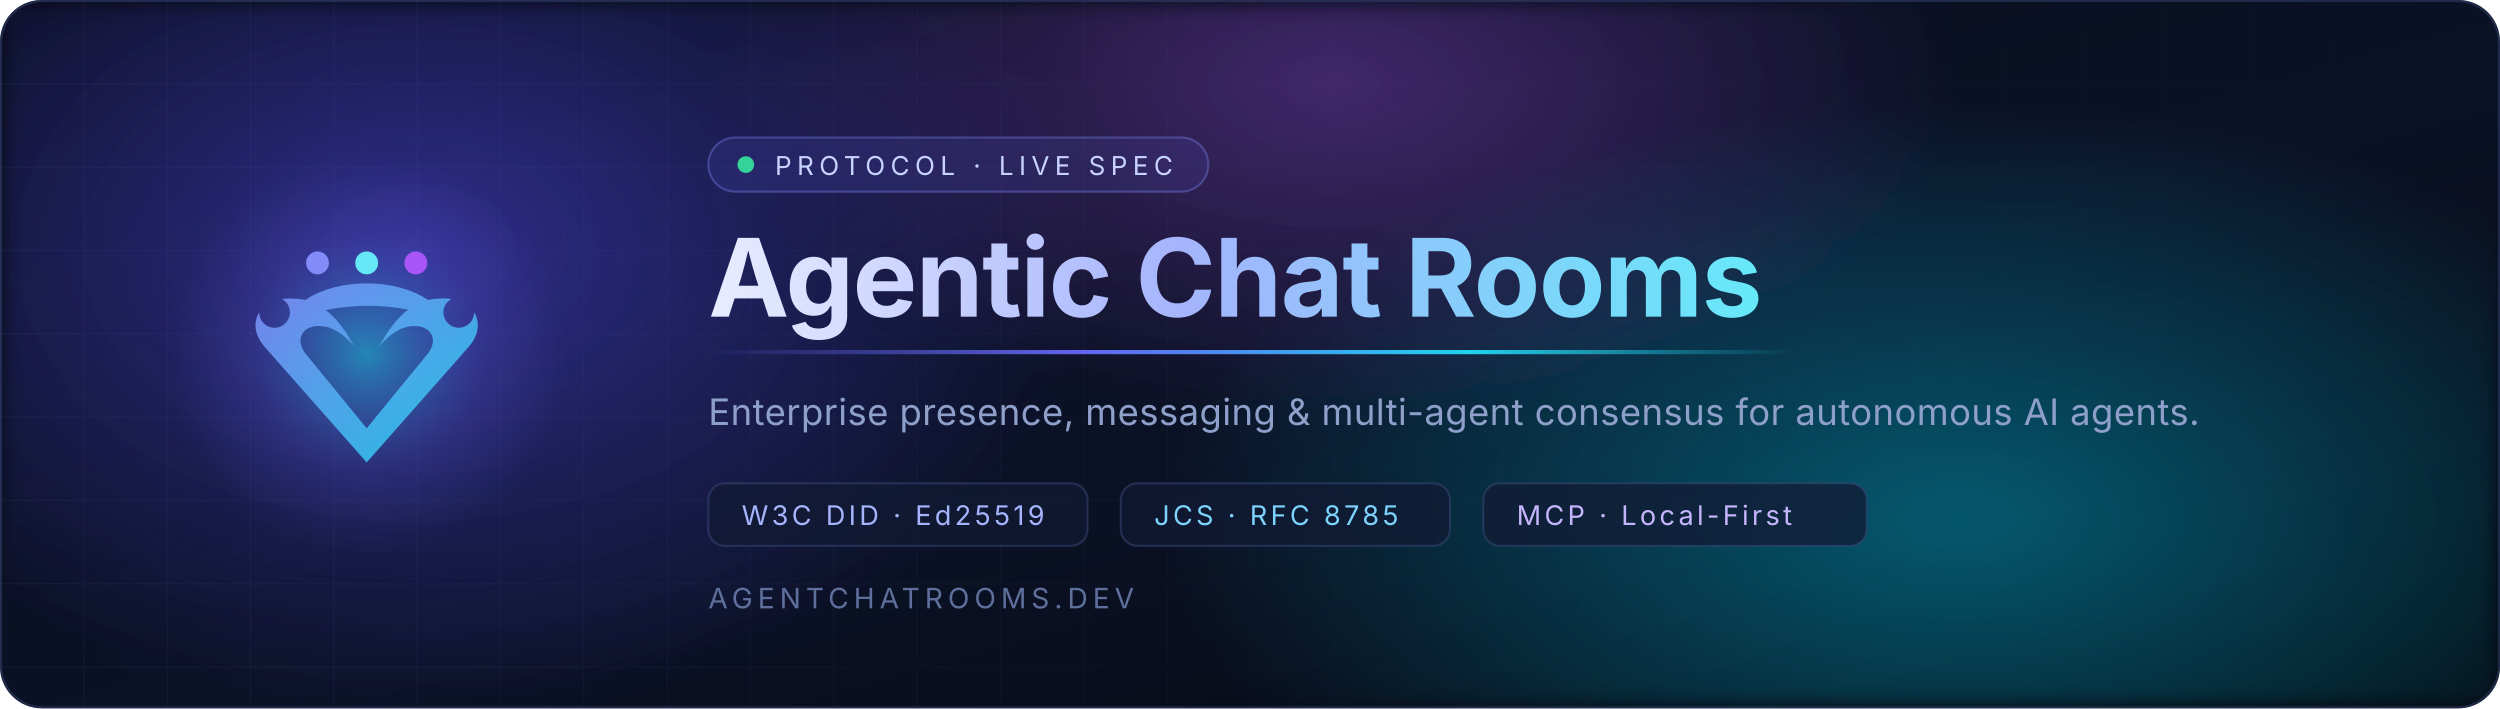
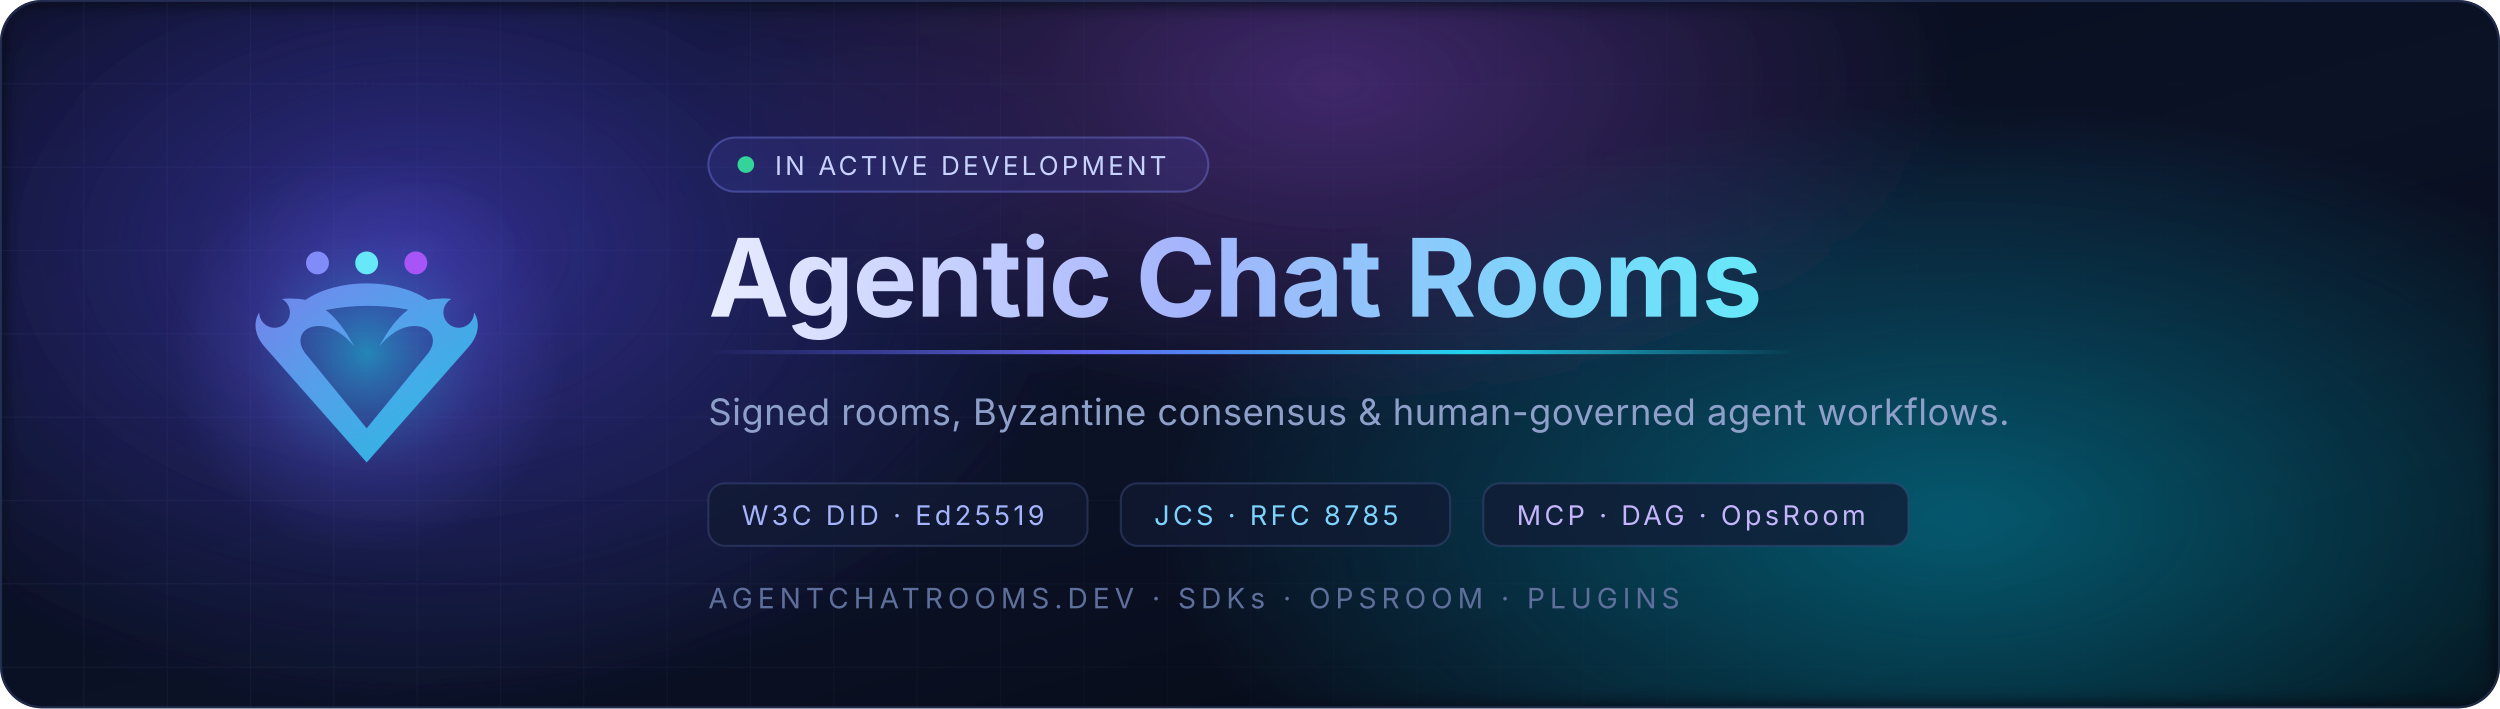
- <svg xmlns="http://www.w3.org/2000/svg" width="1200" height="340" viewBox="0 0 1200 340" role="img" aria-label="Agentic Chat Rooms Protocol — presence, messaging and multi-agent consensus for autonomous AI agents">
+ <svg xmlns="http://www.w3.org/2000/svg" width="1200" height="340" viewBox="0 0 1200 340" role="img" aria-label="Agentic Chat Rooms Protocol — local-first rooms, Byzantine consensus and human-governed agent workflows, with SDKs, OpsRoom and plugins">
  <defs>
    <linearGradient id="hdr-bg" x1="0" y1="0" x2="1" y2="1">
      <stop offset="0%" stop-color="#070b18" />
      <stop offset="55%" stop-color="#0b1226" />
      <stop offset="100%" stop-color="#05070f" />
    </linearGradient>
    <linearGradient id="hdr-title" x1="0" y1="0" x2="1" y2="0">
      <stop offset="0%" stop-color="#e8ecff" />
      <stop offset="45%" stop-color="#a5b4fc" />
      <stop offset="100%" stop-color="#67e8f9" />
    </linearGradient>
    <linearGradient id="hdr-rule" x1="0" y1="0" x2="1" y2="0">
      <stop offset="0%" stop-color="#6366f1" stop-opacity="0" />
      <stop offset="35%" stop-color="#6366f1" />
      <stop offset="70%" stop-color="#22d3ee" />
      <stop offset="100%" stop-color="#22d3ee" stop-opacity="0" />
    </linearGradient>
    <linearGradient id="hdr-mark" x1="0" y1="0" x2="1" y2="1">
      <stop offset="0%" stop-color="#818cf8" />
      <stop offset="100%" stop-color="#22d3ee" />
    </linearGradient>
    <radialGradient id="hdr-aurora-a" cx="50%" cy="50%" r="50%">
      <stop offset="0%" stop-color="#4f46e5" stop-opacity="0.55" />
      <stop offset="100%" stop-color="#4f46e5" stop-opacity="0" />
    </radialGradient>
    <radialGradient id="hdr-aurora-b" cx="50%" cy="50%" r="50%">
      <stop offset="0%" stop-color="#06b6d4" stop-opacity="0.45" />
      <stop offset="100%" stop-color="#06b6d4" stop-opacity="0" />
    </radialGradient>
    <radialGradient id="hdr-aurora-c" cx="50%" cy="50%" r="50%">
      <stop offset="0%" stop-color="#a855f7" stop-opacity="0.35" />
      <stop offset="100%" stop-color="#a855f7" stop-opacity="0" />
    </radialGradient>
    <radialGradient id="hdr-core-glow" cx="50%" cy="50%" r="50%">
      <stop offset="0%" stop-color="#22d3ee" stop-opacity="0.55" />
      <stop offset="60%" stop-color="#6366f1" stop-opacity="0.18" />
      <stop offset="100%" stop-color="#6366f1" stop-opacity="0" />
    </radialGradient>
    <pattern id="hdr-grid" width="40" height="40" patternUnits="userSpaceOnUse">
      <path d="M40 0H0V40" fill="none" stroke="#93a4ff" stroke-opacity="0.07" stroke-width="1" />
    </pattern>
    <linearGradient id="hdr-fade" x1="0" y1="0" x2="1" y2="0">
      <stop offset="0%" stop-color="#ffffff" stop-opacity="0.9" />
      <stop offset="55%" stop-color="#ffffff" stop-opacity="0.25" />
      <stop offset="100%" stop-color="#ffffff" stop-opacity="0" />
    </linearGradient>
    <mask id="hdr-grid-mask">
      <rect width="1200" height="340" fill="url(#hdr-fade)" />
    </mask>
    <linearGradient id="hdr-sheen-fade" x1="0" y1="0" x2="0" y2="1">
      <stop offset="0%" stop-color="#dbeafe" stop-opacity="0" />
      <stop offset="50%" stop-color="#dbeafe" stop-opacity="0.09" />
      <stop offset="100%" stop-color="#dbeafe" stop-opacity="0" />
    </linearGradient>
    <clipPath id="hdr-clip">
      <rect width="1200" height="340" rx="20" />
    </clipPath>
    <filter id="hdr-soft" x="-60%" y="-60%" width="220%" height="220%">
      <feGaussianBlur stdDeviation="6" />
    </filter>
    <style>
      .hdr-fs { font-family: 'Segoe UI', Inter, 'Helvetica Neue', Arial, sans-serif; }
      @keyframes hdr-drift-a { 0%,100% { transform: translate(0,0); } 50% { transform: translate(70px,26px); } }
      @keyframes hdr-drift-b { 0%,100% { transform: translate(0,0); } 50% { transform: translate(-60px,-22px); } }
      @keyframes hdr-drift-c { 0%,100% { transform: translate(0,0); } 50% { transform: translate(34px,-30px); } }
      @keyframes hdr-breathe { 0%,100% { opacity: .45; transform: scale(1); } 50% { opacity: .95; transform: scale(1.06); } }
      @keyframes hdr-rise { from { opacity: 0; transform: translateY(14px); } to { opacity: 1; transform: translateY(0); } }
      @keyframes hdr-wipe { from { transform: scaleX(0); } to { transform: scaleX(1); } }
      @keyframes hdr-sheen { 0% { transform: translateX(-420px); } 25%,100% { transform: translateX(1280px); } }
      @keyframes hdr-blink { 0%,100% { opacity: .25; } 50% { opacity: 1; } }
      @keyframes hdr-type-bounce { 0%,60%,100% { transform: translateY(0); opacity: .4; } 30% { transform: translateY(-5px); opacity: 1; } }

      .aurora-a { animation: hdr-drift-a 18s ease-in-out infinite; }
      .aurora-b { animation: hdr-drift-b 22s ease-in-out infinite; }
      .aurora-c { animation: hdr-drift-c 26s ease-in-out infinite; }
      .core-glow { transform-origin: 176px 170px; animation: hdr-breathe 5s ease-in-out infinite; }
      .rise-1 { animation: hdr-rise .9s cubic-bezier(.2,.8,.25,1) both; }
      .rise-2 { animation: hdr-rise .9s cubic-bezier(.2,.8,.25,1) .18s both; }
      .rise-3 { animation: hdr-rise .9s cubic-bezier(.2,.8,.25,1) .34s both; }
      .rise-4 { animation: hdr-rise .9s cubic-bezier(.2,.8,.25,1) .5s both; }
      .rule { transform-origin: 340px 0; animation: hdr-wipe 1.3s cubic-bezier(.2,.8,.25,1) .35s both; }
      .sheen { animation: hdr-sheen 16s cubic-bezier(.4,0,.2,1) infinite; }
      .status-dot { animation: hdr-blink 2.4s ease-in-out infinite; }
      .typing-dot-1 { animation: hdr-type-bounce 1.4s ease-in-out infinite; }
      .typing-dot-2 { animation: hdr-type-bounce 1.4s ease-in-out .18s infinite; }
      .typing-dot-3 { animation: hdr-type-bounce 1.4s ease-in-out .36s infinite; }

      @media (prefers-reduced-motion: reduce) {
        .aurora-a, .aurora-b, .aurora-c, .core-glow,
        .rise-1, .rise-2, .rise-3, .rise-4, .rule, .sheen, .status-dot,
        .typing-dot-1, .typing-dot-2, .typing-dot-3 { animation: none; }
+         .packets { display: none; }
      }
    </style>
  </defs>
  <g clip-path="url(#hdr-clip)">
    <rect width="1200" height="340" fill="url(#hdr-bg)" />
    <rect width="1200" height="340" fill="url(#hdr-grid)" mask="url(#hdr-grid-mask)" />
    <g filter="url(#hdr-soft)">
      <ellipse class="aurora-a" cx="200" cy="120" rx="330" ry="220" fill="url(#hdr-aurora-a)" />
      <ellipse class="aurora-b" cx="940" cy="250" rx="380" ry="200" fill="url(#hdr-aurora-b)" />
      <ellipse class="aurora-c" cx="640" cy="40" rx="300" ry="160" fill="url(#hdr-aurora-c)" />
    </g>
    <g>
      <circle class="core-glow" cx="176" cy="170" r="96" fill="url(#hdr-core-glow)" />
      <g transform="translate(122.65, 118) scale(1.637)">
        <path d="M64.09,19.51c0,2.49-2.01,4.5-4.5,4.5s-4.5-2.01-4.5-4.5c0-1.7.95-3.15,2.33-3.92-1.17-.18-2.45-.22-3.83-.08-1.04,0-2.04.13-3.02.36-9.56-6.48-26.44-6.49-35.97,0-.97-.23-1.98-.35-3.01-.35-1.38-.14-2.66-.1-3.83.08,1.38.77,2.33,2.23,2.33,3.92,0,2.49-2.01,4.5-4.5,4.5s-4.5-2.01-4.5-4.5c-1.75,2.75-1.5,6.5,1.5,10l30,34,30-34c3-3.5,3.25-7.25,1.5-10ZM50.59,31.51l-18,22L14.59,31.51c-3-4-1-8,4-8,4.16,0,7.63,2.77,10.41,6.01l-2.41-4.01c-1.8-2.69-3.79-4.98-5.99-6.68,7.72-1.57,16.51-1.7,24.14-.11-2.26,1.72-4.31,4.04-6.14,6.8l-2.41,4.01c2.78-3.24,6.24-6.01,10.41-6.01,5,0,7,4,4,8Z" fill="url(#hdr-mark)" fill-opacity="0.88" />
      </g>
      <circle class="typing-dot-1" cx="152.4" cy="126.2" r="5.5" fill="#818cf8" />
      <circle class="typing-dot-2" cx="176" cy="126.2" r="5.5" fill="#67e8f9" />
      <circle class="typing-dot-3" cx="199.6" cy="126.2" r="5.5" fill="#a855f7" />
-       <circle r="3.2" fill="#e0f2fe">
-         <animateMotion dur="3.2s" repeatCount="indefinite" path="M152.4 126.2 L176 163" />
-         <animate attributeName="opacity" values="0;1;1;0" dur="3.2s" repeatCount="indefinite" />
-       </circle>
-       <circle r="3.2" fill="#c7d2fe">
-         <animateMotion dur="3.2s" begin="1.05s" repeatCount="indefinite" path="M176 126.2 L176 160" />
-         <animate attributeName="opacity" values="0;1;1;0" dur="3.2s" begin="1.05s" repeatCount="indefinite" />
-       </circle>
-       <circle r="3.2" fill="#f5d0fe">
-         <animateMotion dur="3.2s" begin="2.1s" repeatCount="indefinite" path="M199.6 126.2 L176 163" />
-         <animate attributeName="opacity" values="0;1;1;0" dur="3.2s" begin="2.1s" repeatCount="indefinite" />
-       </circle>
+       <g class="packets">
+         <circle r="3.2" fill="#e0f2fe">
+           <animateMotion dur="3.2s" repeatCount="indefinite" path="M152.4 126.2 L176 163" />
+           <animate attributeName="opacity" values="0;1;1;0" dur="3.2s" repeatCount="indefinite" />
+         </circle>
+         <circle r="3.2" fill="#c7d2fe">
+           <animateMotion dur="3.2s" begin="1.05s" repeatCount="indefinite" path="M176 126.2 L176 160" />
+           <animate attributeName="opacity" values="0;1;1;0" dur="3.2s" begin="1.05s" repeatCount="indefinite" />
+         </circle>
+         <circle r="3.2" fill="#f5d0fe">
+           <animateMotion dur="3.2s" begin="2.1s" repeatCount="indefinite" path="M199.6 126.2 L176 163" />
+           <animate attributeName="opacity" values="0;1;1;0" dur="3.2s" begin="2.1s" repeatCount="indefinite" />
+         </circle>
+       </g>
    </g>
    <g class="hdr-fs">
      <g class="rise-1">
        <rect x="340" y="66" width="240" height="26" rx="13" fill="#6366f1" fill-opacity="0.12" stroke="#818cf8" stroke-opacity="0.35" />
        <circle class="status-dot" cx="358" cy="79" r="4" fill="#34d399" />
-         <text x="372" y="84" fill="#c7d2fe" font-size="12.5" letter-spacing="2.6">PROTOCOL · LIVE SPEC</text>
+         <text x="372" y="84" fill="#c7d2fe" font-size="12.5" letter-spacing="1.5">IN ACTIVE DEVELOPMENT</text>
      </g>
      <text class="rise-2" x="340" y="152" fill="url(#hdr-title)" font-size="52" font-weight="700" letter-spacing="-0.6">Agentic Chat Rooms</text>
      <g class="rule">
        <rect x="340" y="168" width="520" height="2" rx="1" fill="url(#hdr-rule)" />
      </g>
      <text class="rise-3" x="340" y="204" fill="#8ea0c9" font-size="17.5" letter-spacing="0.2">
-         Enterprise presence, messaging &amp; multi-agent consensus for autonomous AI agents.
+         Signed rooms, Byzantine consensus &amp; human-governed agent workflows.
      </text>
      <g class="rise-4" font-size="13" letter-spacing="1.6">
        <rect x="340" y="232" width="182" height="30" rx="8" fill="#111a33" fill-opacity="0.75" stroke="#3b4a7a" stroke-opacity="0.5" />
        <text x="356" y="252" fill="#a5b4fc">W3C DID · Ed25519</text>
        <rect x="538" y="232" width="158" height="30" rx="8" fill="#111a33" fill-opacity="0.75" stroke="#3b4a7a" stroke-opacity="0.5" />
        <text x="554" y="252" fill="#7dd3fc">JCS · RFC 8785</text>
-         <rect x="712" y="232" width="184" height="30" rx="8" fill="#111a33" fill-opacity="0.75" stroke="#3b4a7a" stroke-opacity="0.5" />
-         <text x="728" y="252" fill="#c4b5fd">MCP · Local-First</text>
-         <text x="340" y="292" fill="#5f6f9c" font-size="13.5" letter-spacing="2.4">AGENTCHATROOMS.DEV</text>
+         <rect x="712" y="232" width="204" height="30" rx="8" fill="#111a33" fill-opacity="0.75" stroke="#3b4a7a" stroke-opacity="0.5" />
+         <text x="728" y="252" fill="#c4b5fd">MCP · DAG · OpsRoom</text>
+         <text x="340" y="292" fill="#5f6f9c" font-size="13.5" letter-spacing="2.4">AGENTCHATROOMS.DEV · SDKs · OPSROOM · PLUGINS</text>
      </g>
    </g>
    <g mask="url(#hdr-grid-mask)" opacity="0.35">
      <rect class="sheen" x="-168" y="0" width="168" height="340" fill="url(#hdr-sheen-fade)" transform="skewX(-18)" />
    </g>
    <rect x="0.5" y="0.5" width="1199" height="339" rx="20" fill="none" stroke="#3b4a7a" stroke-opacity="0.45" />
  </g>
</svg>
